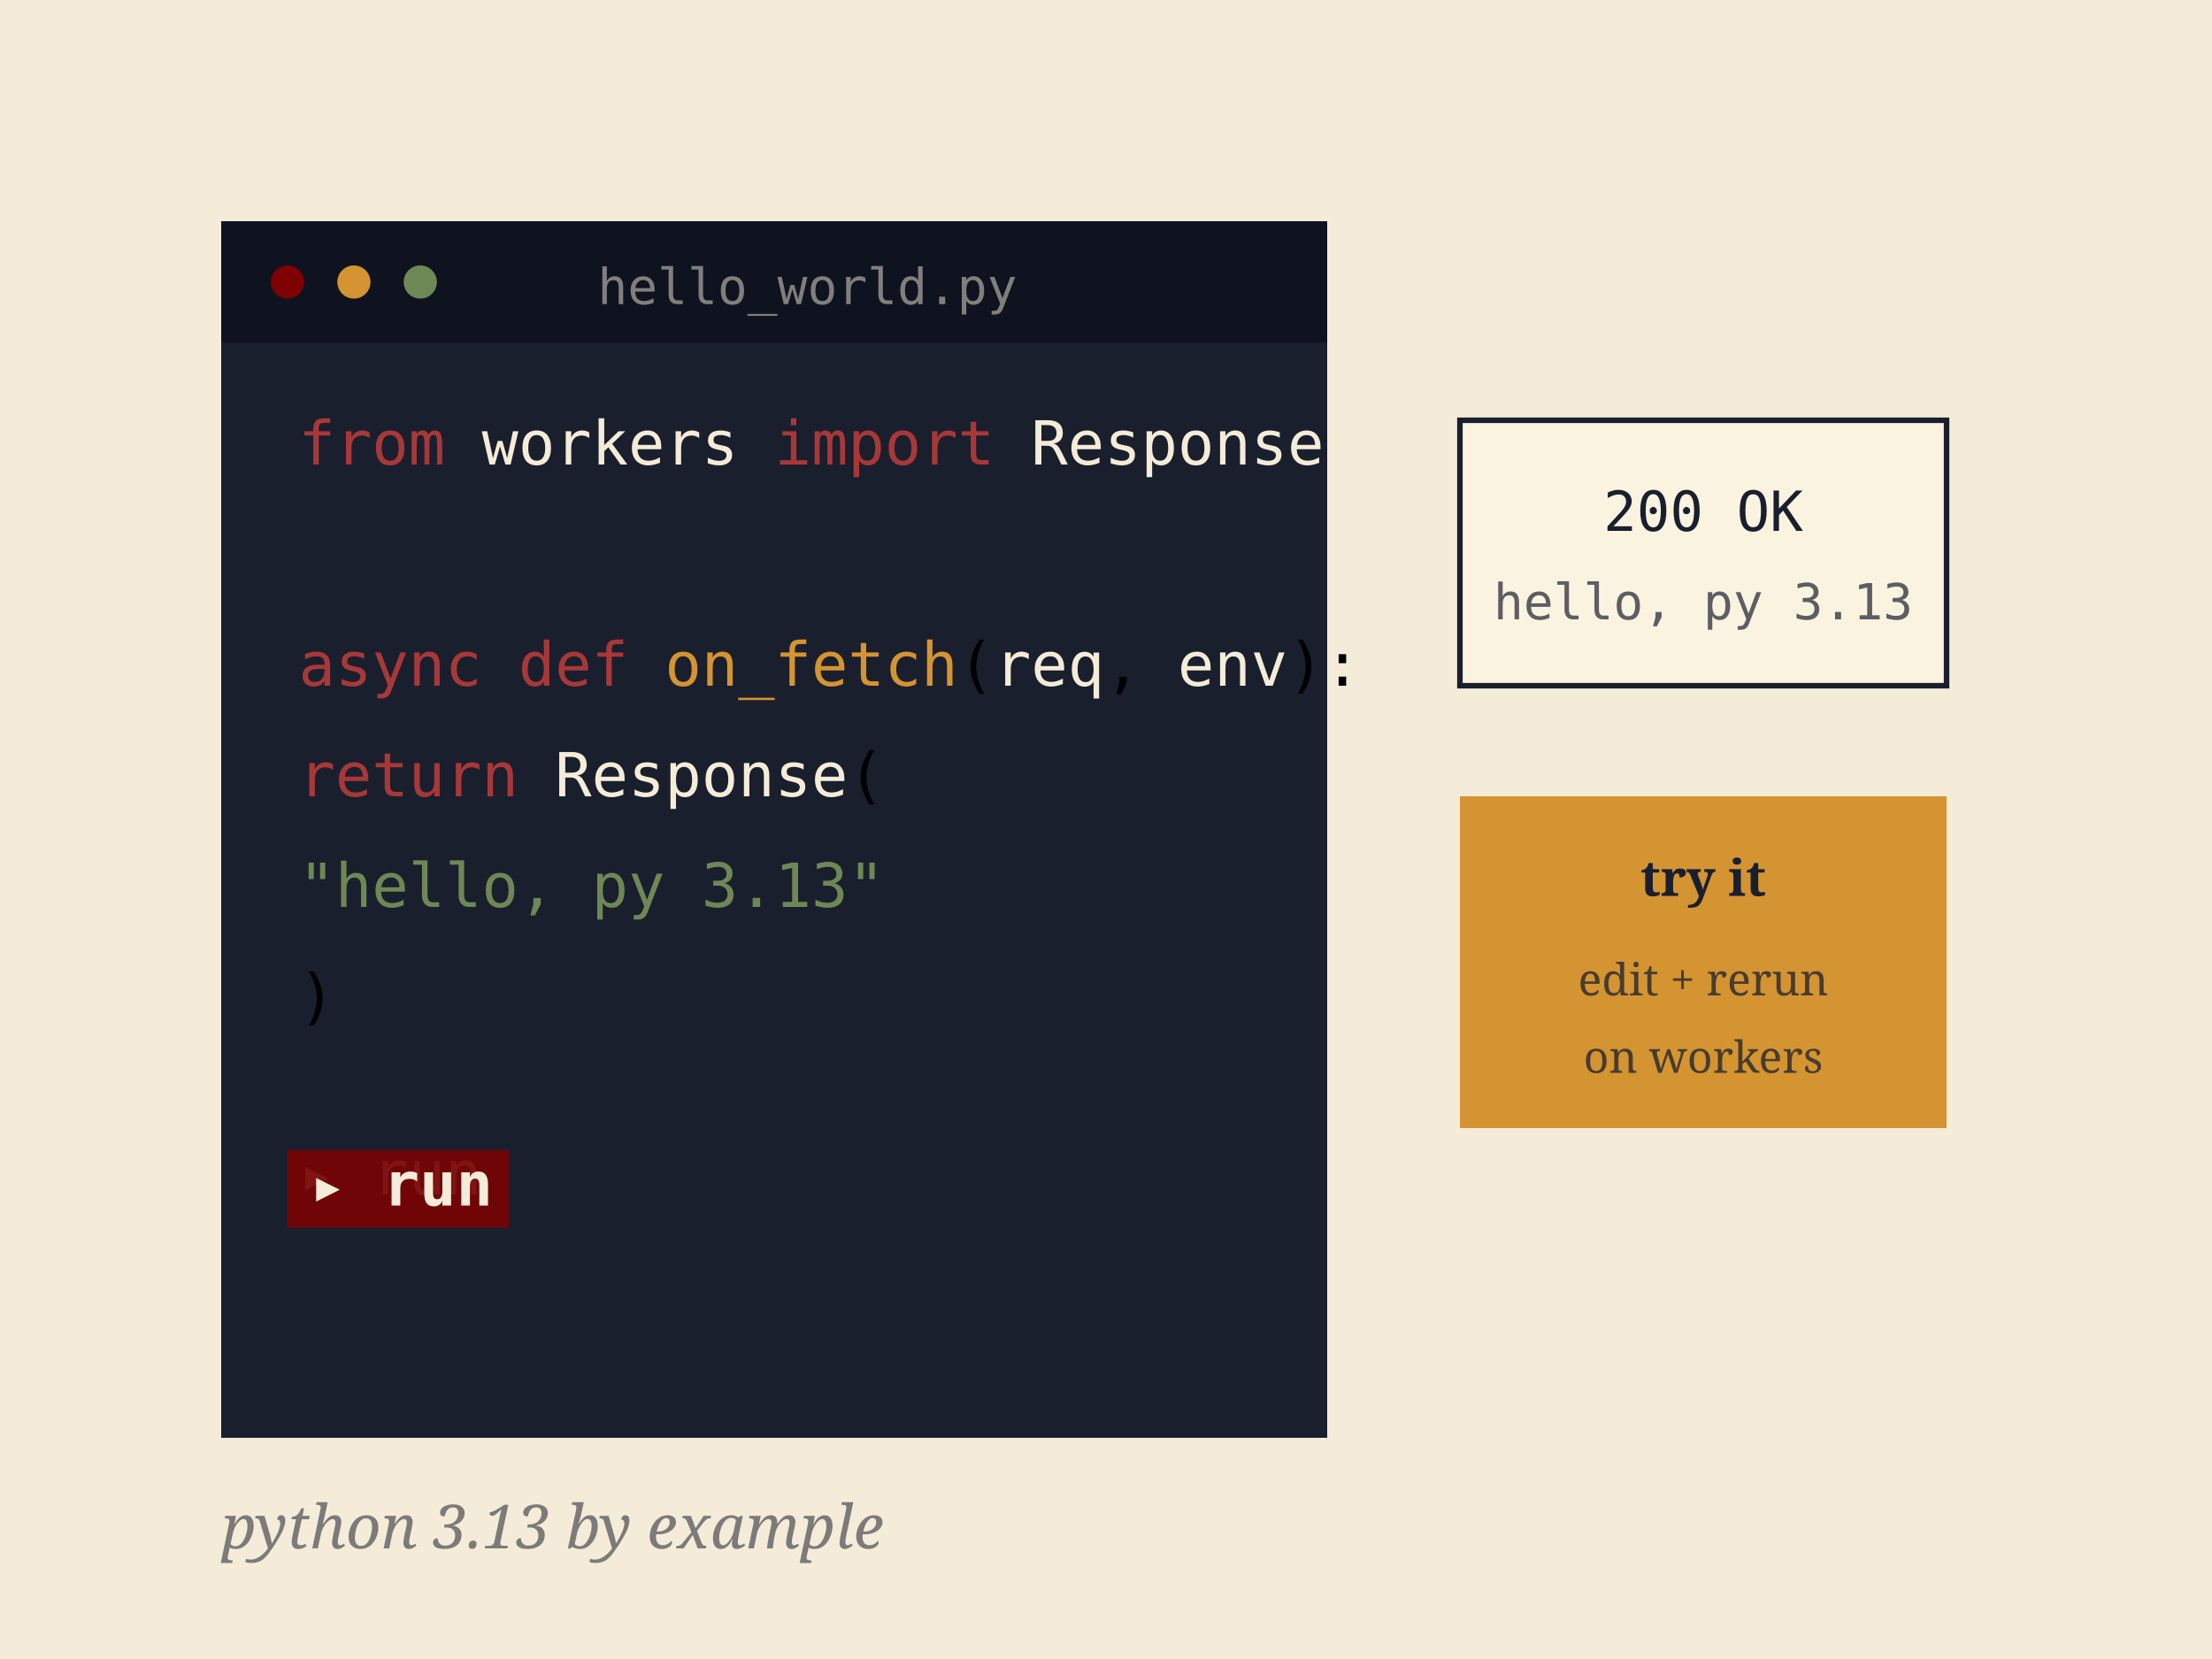
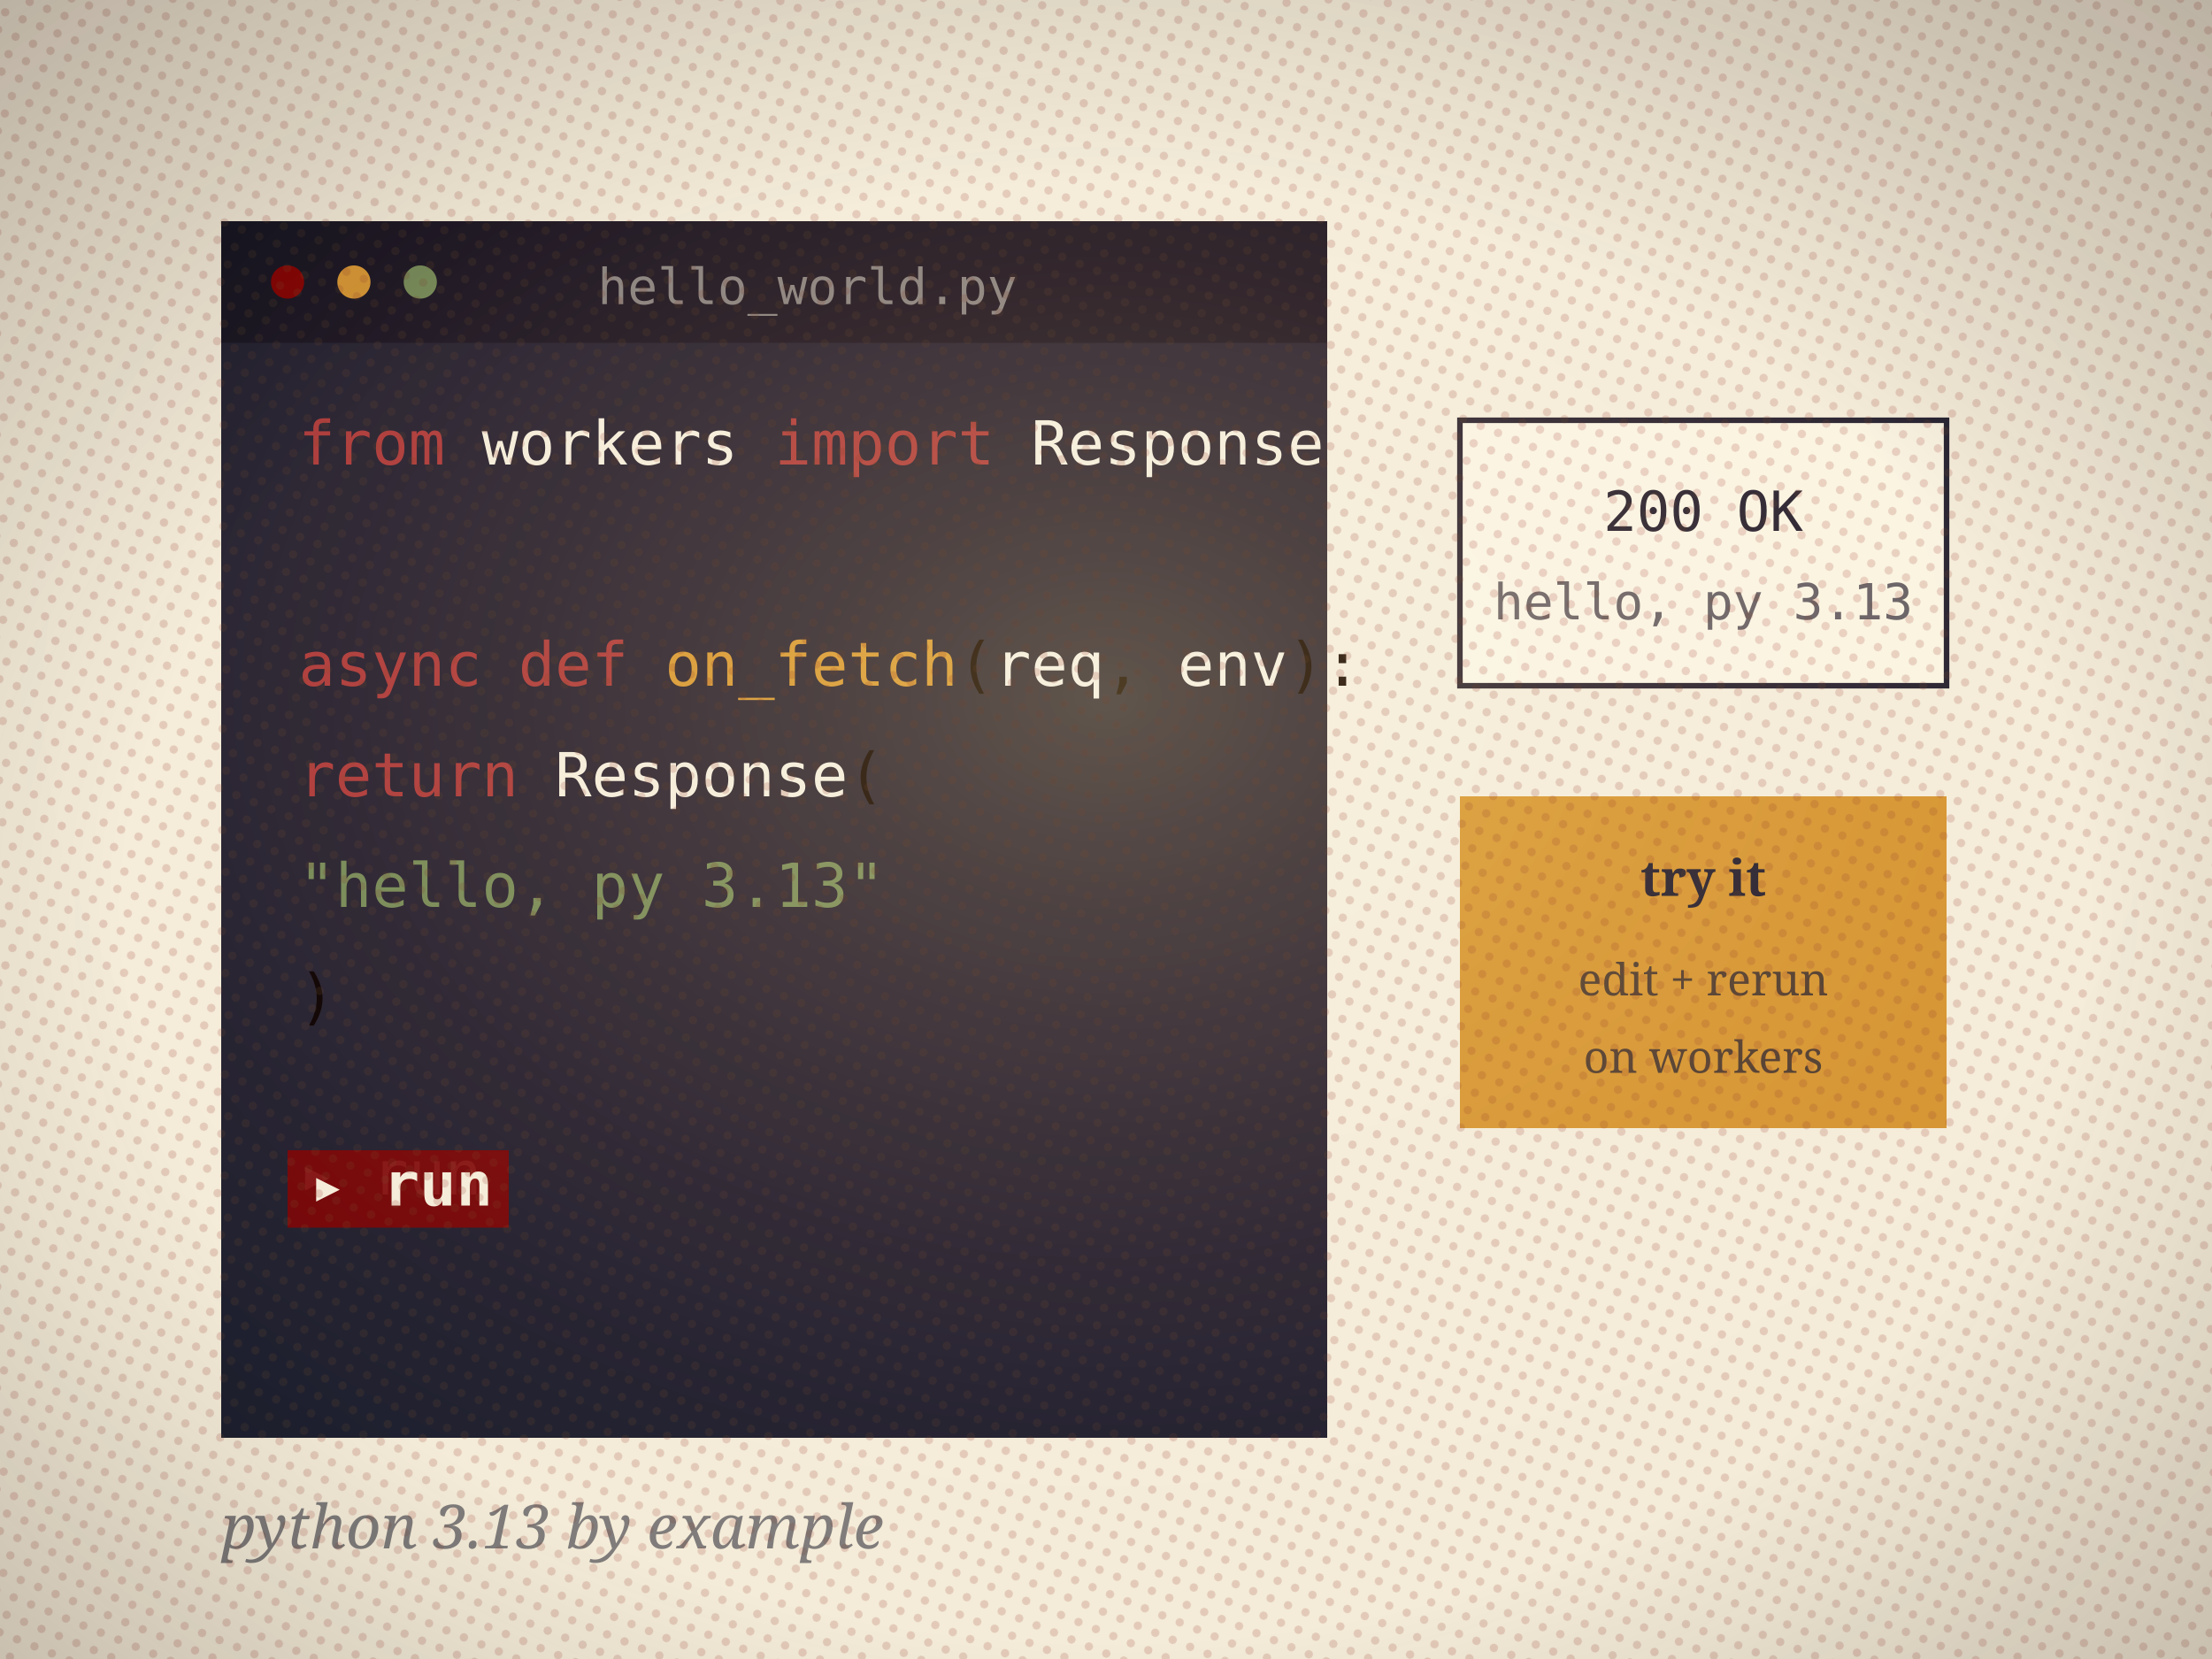
<svg xmlns="http://www.w3.org/2000/svg" viewBox="0 0 400 300" role="img" aria-label="pythonbyexample">
+   <defs>
+     <pattern id="riso-dots" x="0" y="0" width="3.4" height="3.4" patternUnits="userSpaceOnUse" patternTransform="rotate(22)">
+       <circle cx="1.7" cy="1.7" r="0.75" fill="#7f0000" />
+     </pattern>
+     <pattern id="riso-dots-warm" x="0" y="0" width="3.4" height="3.4" patternUnits="userSpaceOnUse" patternTransform="rotate(22)">
+       <circle cx="1.7" cy="1.7" r="0.75" fill="#e8b76b" />
+     </pattern>
+     <radialGradient id="riso-bloom" cx="0.5" cy="0.42" r="0.7">
+       <stop offset="0" stop-color="#e8b76b" stop-opacity="0.34" />
+       <stop offset="0.7" stop-color="#a83838" stop-opacity="0.06" />
+       <stop offset="1" stop-color="#7f0000" stop-opacity="0" />
+     </radialGradient>
+     <radialGradient id="riso-vignette" cx="0.5" cy="0.55" r="0.88">
+       <stop offset="0.5" stop-color="#1a0a0a" stop-opacity="0" />
+       <stop offset="1" stop-color="#1a0a0a" stop-opacity="0.38" />
+     </radialGradient>
+   </defs>
  <rect width="400" height="300" fill="#f4ecd8" />
  <g transform="translate(40 40)">
    <rect x="0" y="0" width="200" height="220" fill="#1a1f2e" />
    <rect x="0" y="0" width="200" height="22" fill="#0f1320" />
    <circle cx="12" cy="11" r="3" fill="#7f0000" />
    <circle cx="24" cy="11" r="3" fill="#d49431" />
    <circle cx="36" cy="11" r="3" fill="#6e8855" />
    <text x="106" y="15" font-family="ui-monospace, Menlo, monospace" font-size="9" fill="#f4ecd8" opacity="0.5" text-anchor="middle">hello_world.py</text>
    <g font-family="ui-monospace, Menlo, monospace" font-size="11" transform="translate(14 44)">
      <text y="0">
        <tspan fill="#a83838">from</tspan>
        <tspan fill="#f4ecd8">workers</tspan>
        <tspan fill="#a83838">import</tspan>
        <tspan fill="#f4ecd8">Response</tspan>
      </text>
      <text y="20" />
      <text y="40">
        <tspan fill="#a83838">async def</tspan>
        <tspan fill="#d49431">on_fetch</tspan>(<tspan fill="#f4ecd8">req</tspan>, <tspan fill="#f4ecd8">env</tspan>):</text>
      <text y="60">
        <tspan fill="#a83838">return</tspan>
        <tspan fill="#f4ecd8">Response</tspan>(</text>
      <text y="80">
        <tspan fill="#6e8855">"hello, py 3.13"</tspan>
      </text>
      <text y="100">    )</text>
      <text y="132" fill="#f4ecd8" opacity="0.5">▸ run</text>
      <rect x="-2" y="124" width="40" height="14" fill="#7f0000" opacity="0.85" />
      <text y="134" x="2" fill="#f4ecd8" font-weight="700">▸ run</text>
    </g>
  </g>
  <g transform="translate(264 76)">
    <rect x="0" y="0" width="88" height="48" fill="#faf3e0" stroke="#1a1f2e" stroke-width="1" />
    <text x="44" y="20" font-family="ui-monospace, Menlo, monospace" font-size="10" fill="#1a1f2e" text-anchor="middle">200 OK</text>
    <text x="44" y="36" font-family="ui-monospace, Menlo, monospace" font-size="9" fill="#1a1f2e" opacity="0.7" text-anchor="middle">hello, py 3.13</text>
  </g>
  <g transform="translate(264 144)">
    <rect x="0" y="0" width="88" height="60" fill="#d49431" />
    <text x="44" y="18" font-family="Georgia, serif" font-size="9" font-weight="700" fill="#1a1f2e" text-anchor="middle">try it</text>
    <text x="44" y="36" font-family="Georgia, serif" font-size="8" fill="#1a1f2e" opacity="0.75" text-anchor="middle">edit + rerun</text>
    <text x="44" y="50" font-family="Georgia, serif" font-size="8" fill="#1a1f2e" opacity="0.75" text-anchor="middle">on workers</text>
  </g>
  <text x="40" y="280" font-family="Georgia, serif" font-style="italic" font-size="11" fill="#1a1f2e" opacity="0.55">python 3.13 by example</text>
+   <g aria-hidden="true" style="pointer-events:none">
+     <rect width="400" height="300" fill="url(#riso-bloom)" style="mix-blend-mode:screen" />
+     <rect width="400" height="300" fill="url(#riso-dots)" opacity="0.16" style="mix-blend-mode:multiply" />
+     <rect width="400" height="300" fill="url(#riso-dots-warm)" opacity="0.08" style="mix-blend-mode:screen" />
+     <rect width="400" height="300" fill="url(#riso-vignette)" style="mix-blend-mode:multiply" />
+   </g>
</svg>
